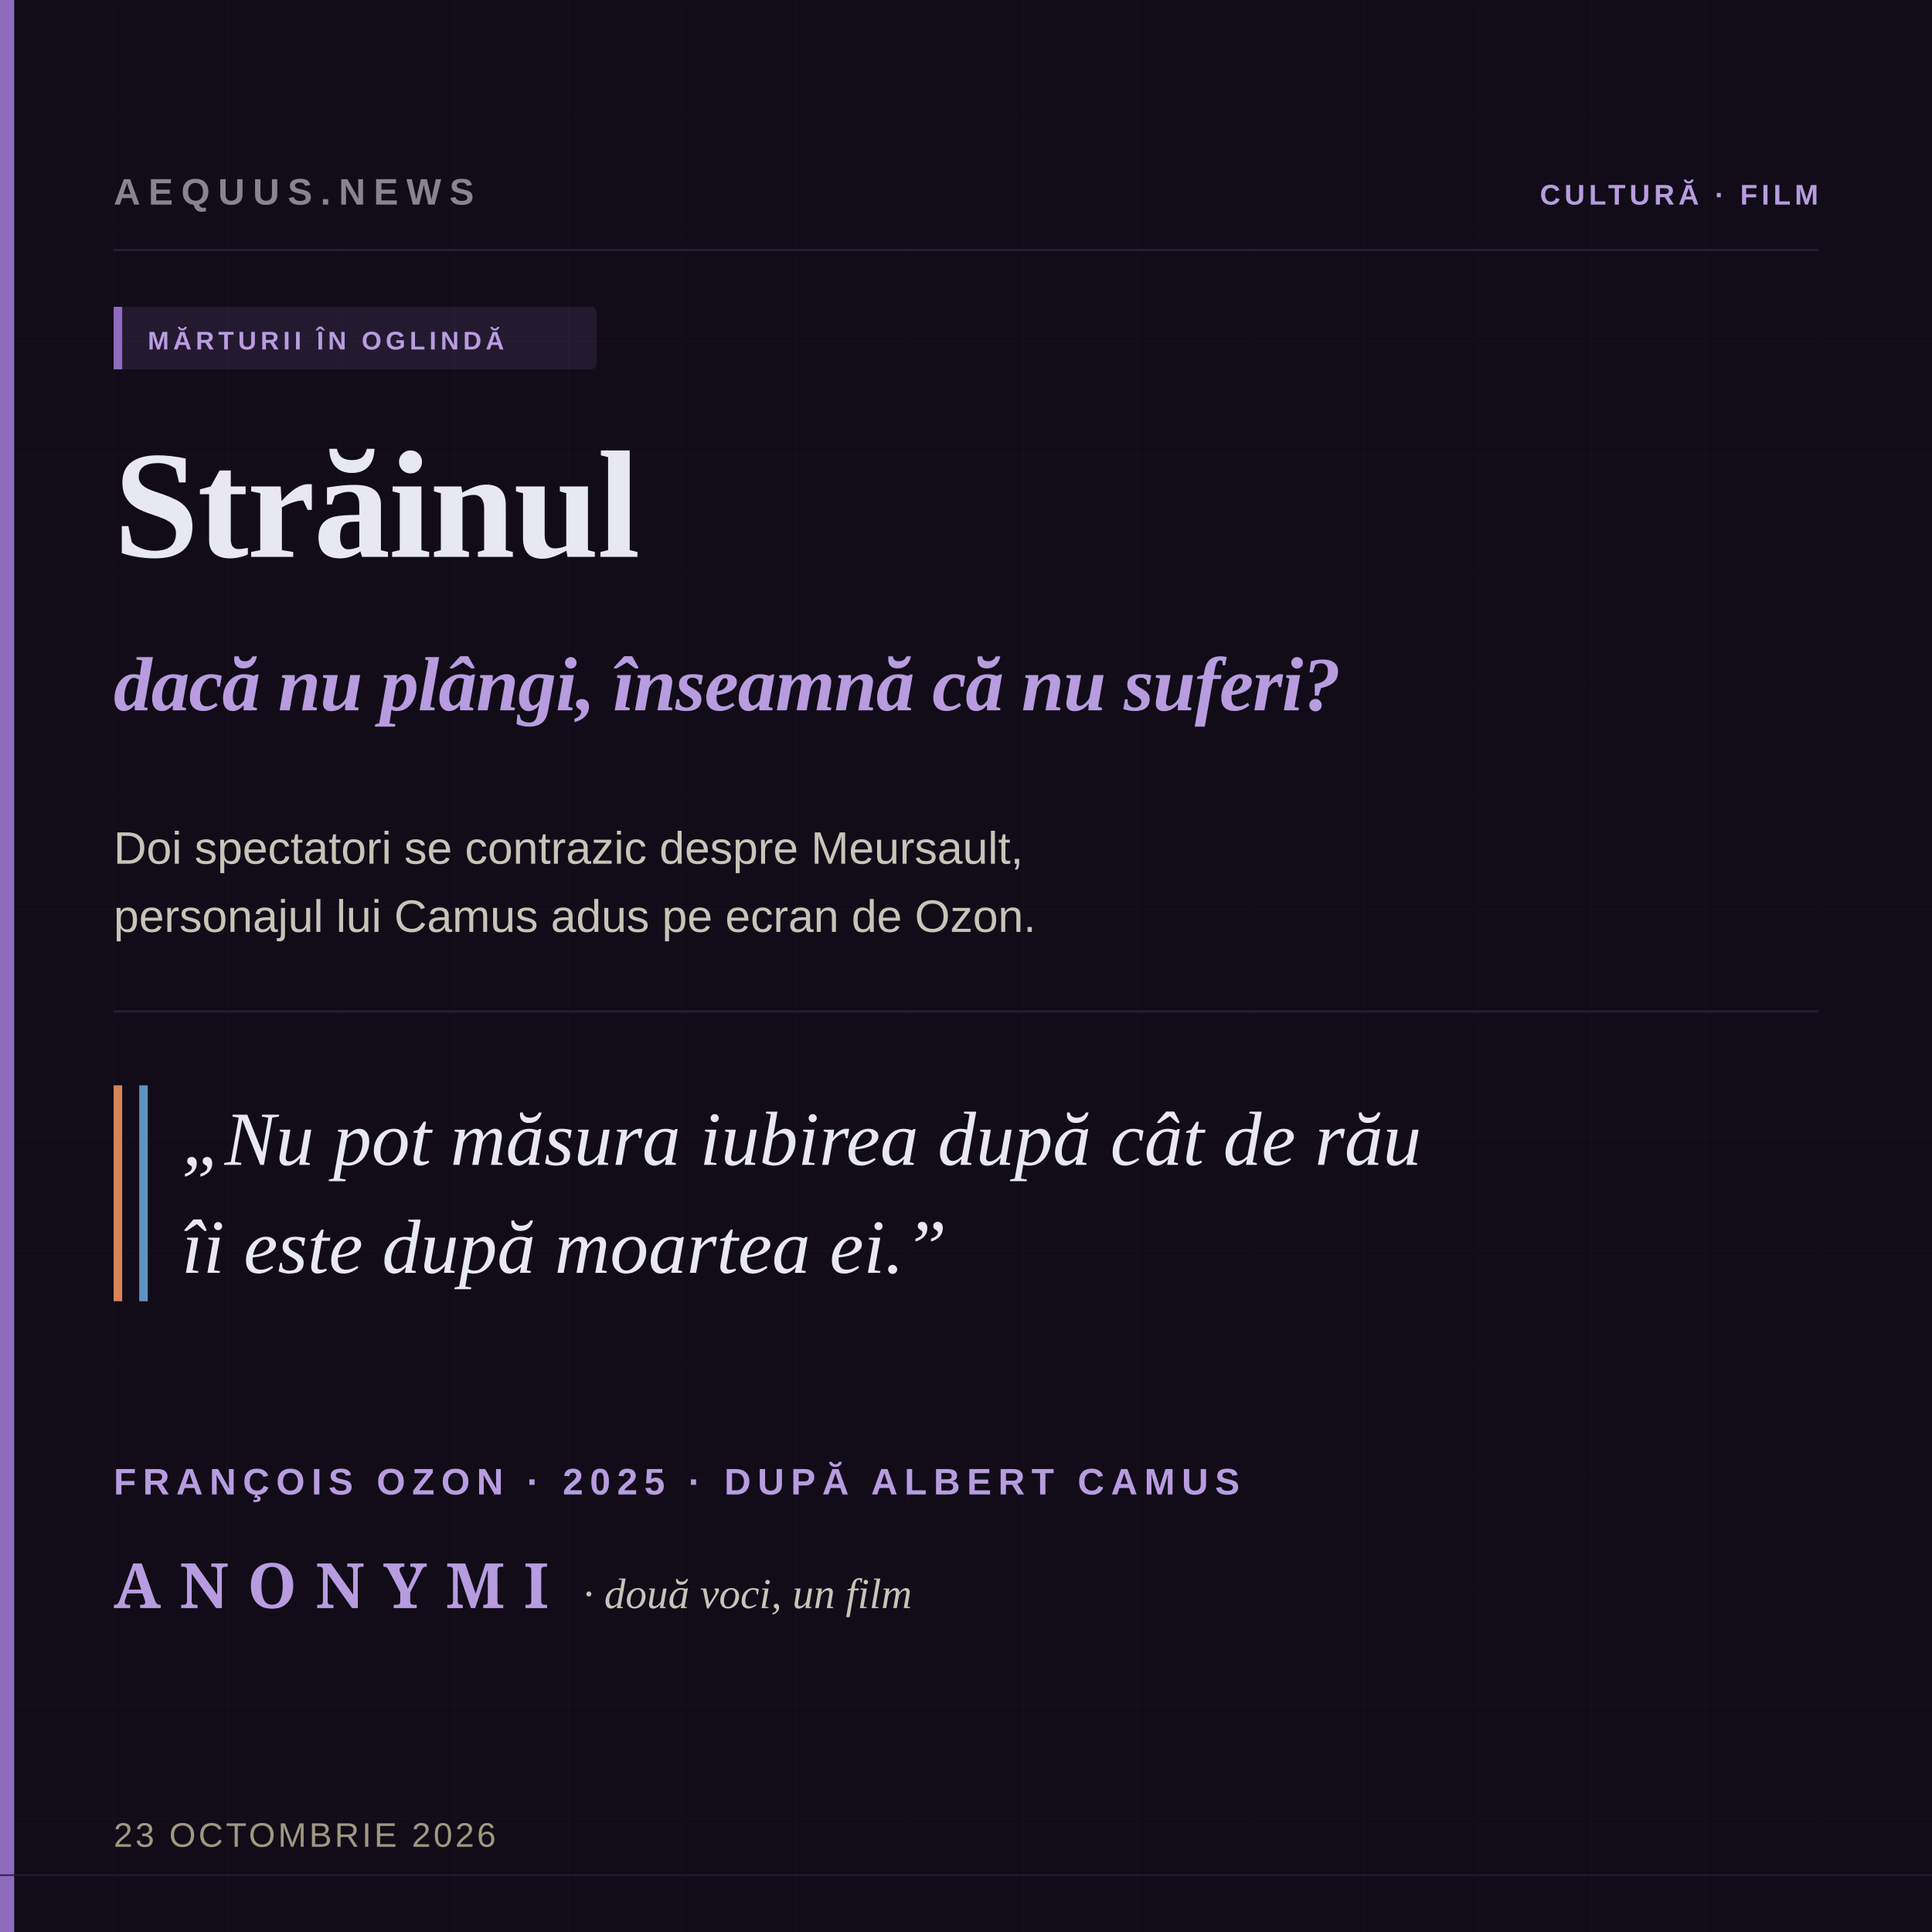
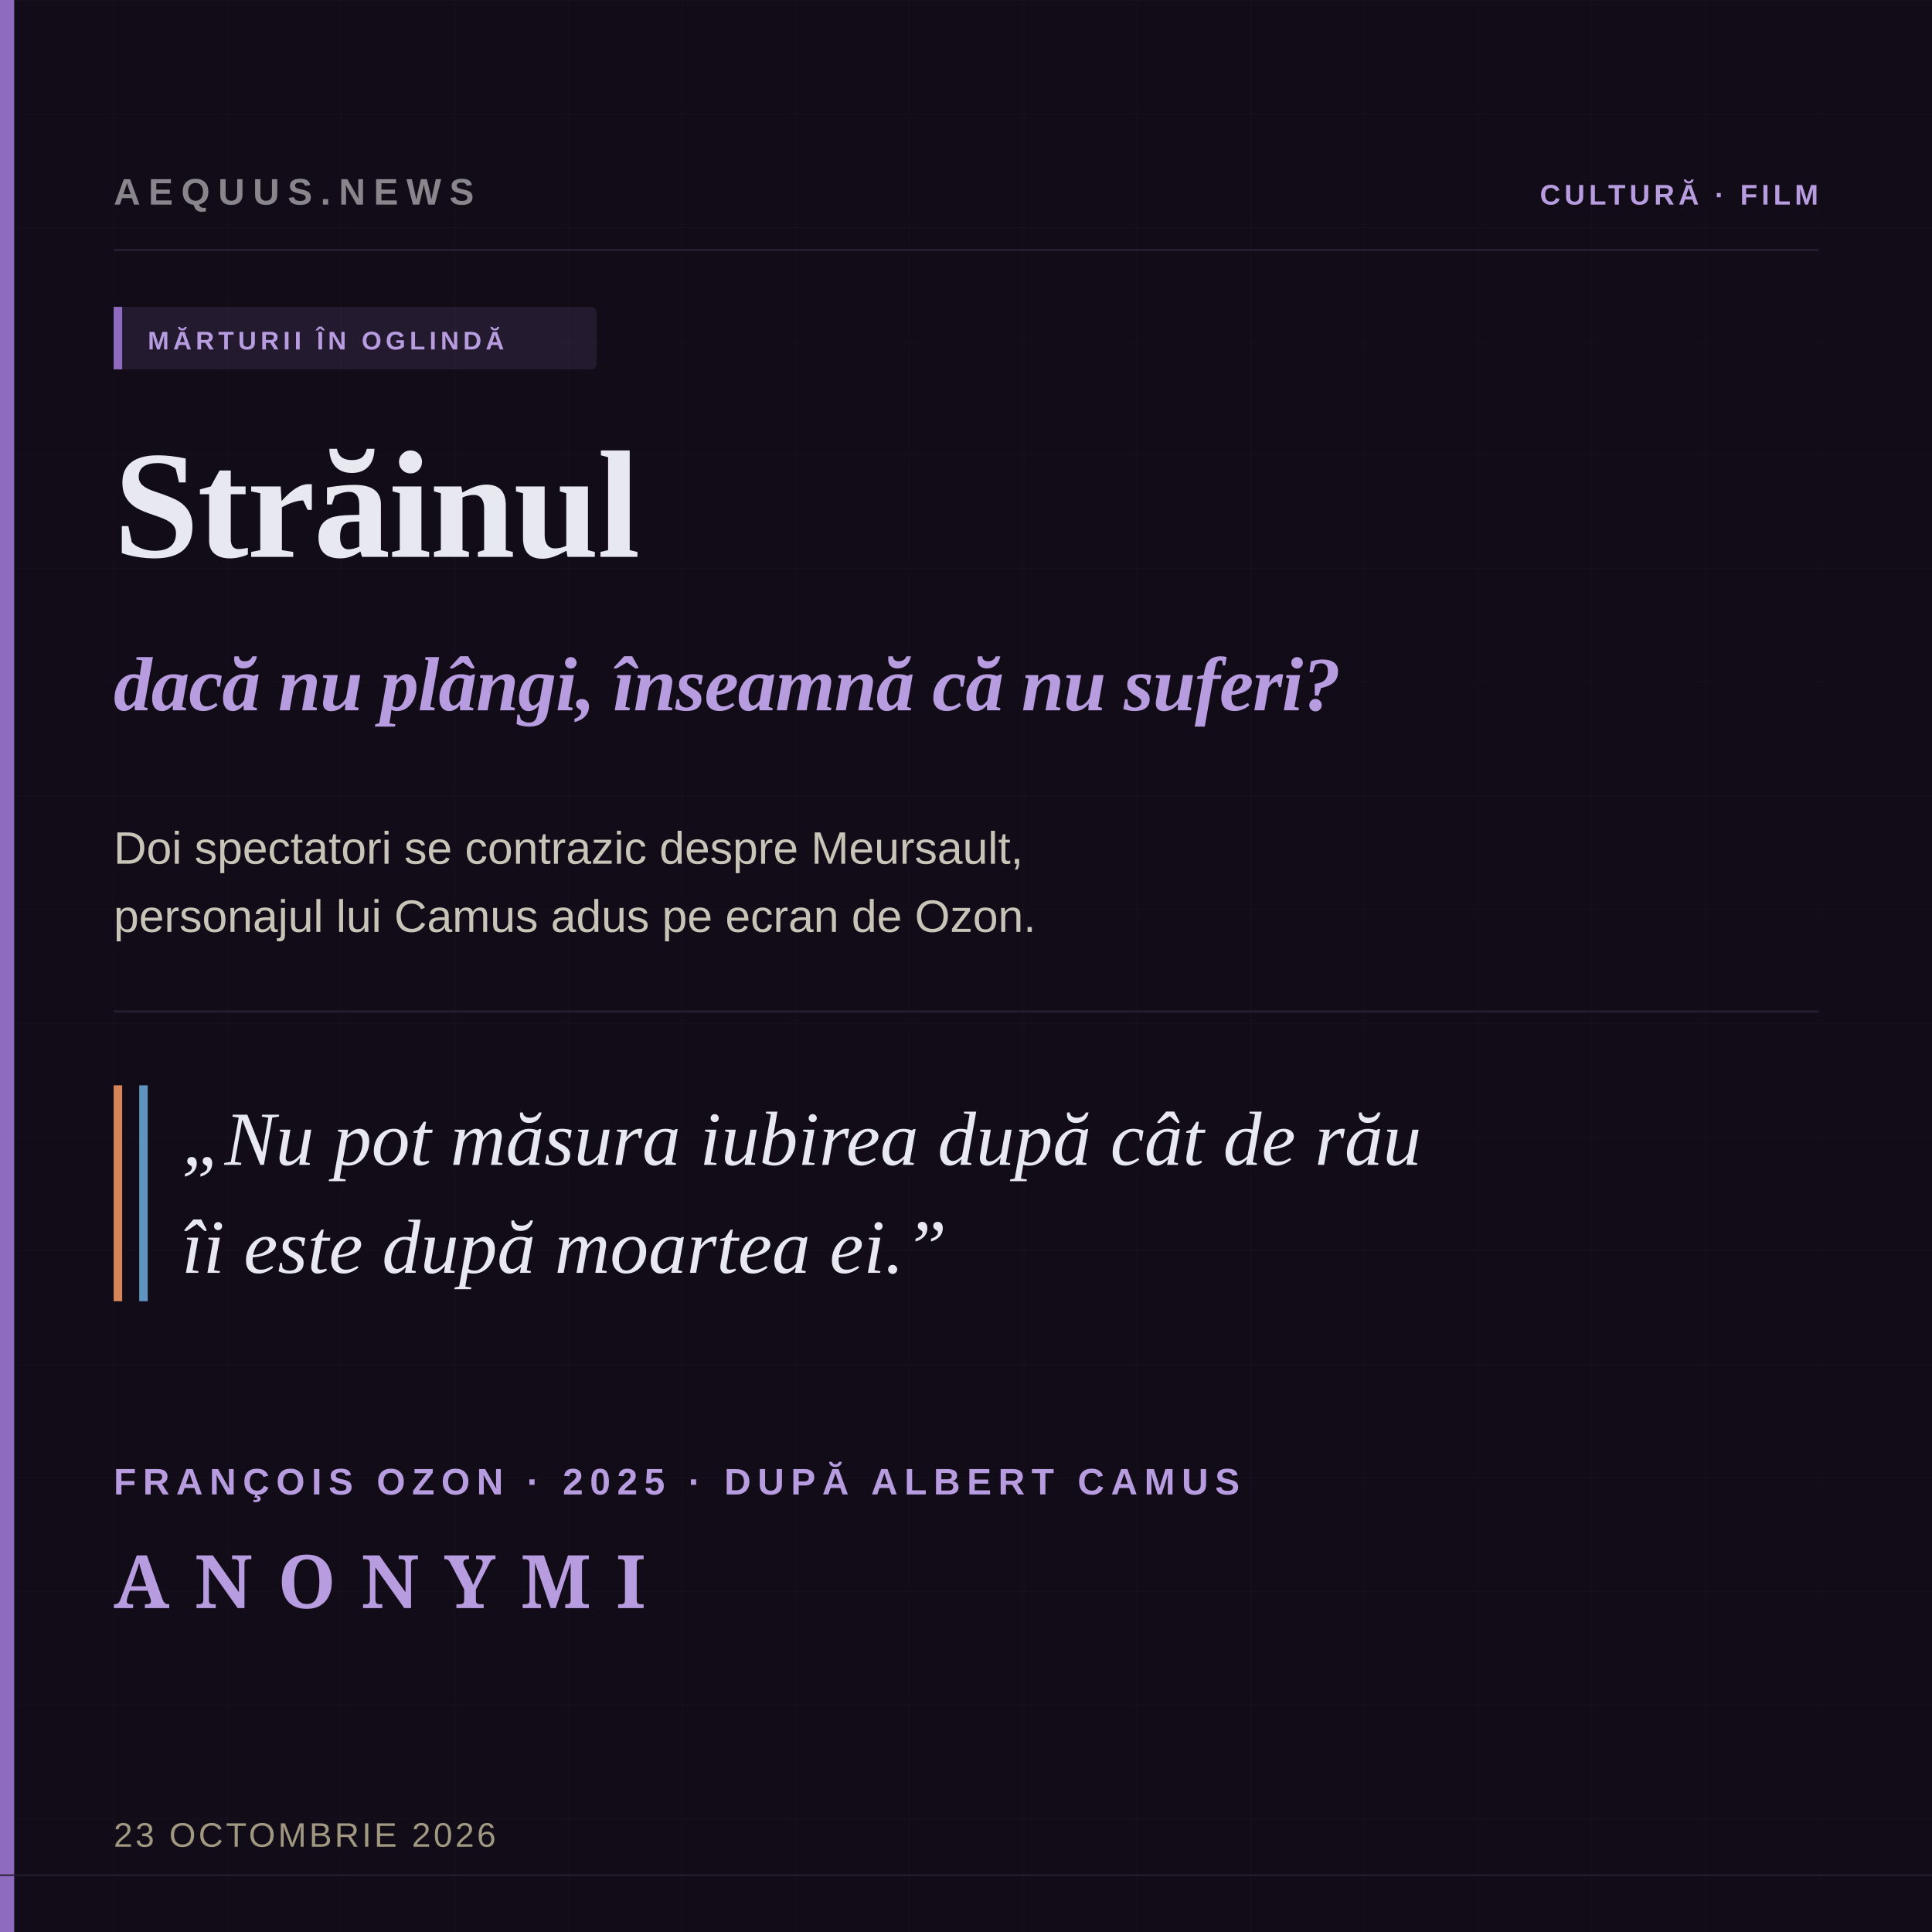
<svg xmlns="http://www.w3.org/2000/svg" viewBox="0 0 680 680" width="680" height="680">
  <rect width="680" height="680" fill="#110c18" />
  <defs>
    <pattern id="grid" width="40" height="40" patternUnits="userSpaceOnUse">
      <path d="M 40 0 L 0 0 0 40" fill="none" stroke="#ffffff" stroke-width="0.15" opacity="0.06" />
    </pattern>
  </defs>
  <rect width="680" height="680" fill="url(#grid)" />
  <rect x="0" y="0" width="5" height="680" fill="#8e6bbf" />
  <text x="40" y="72" font-family="'Helvetica Neue', Arial, sans-serif" font-size="13" font-weight="800" fill="#ffffff" letter-spacing="0.22em" opacity="0.5">AEQUUS.NEWS</text>
  <text x="640" y="72" font-family="'Helvetica Neue', Arial, sans-serif" font-size="10" font-weight="700" fill="#b89ce0" letter-spacing="0.14em" text-anchor="end">CULTURĂ · FILM</text>
  <line x1="40" y1="88" x2="640" y2="88" stroke="#251d30" stroke-width="0.8" />
  <rect x="40" y="108" width="170" height="22" rx="2" fill="rgba(142,107,191,0.15)" />
  <rect x="40" y="108" width="3" height="22" fill="#8e6bbf" />
  <text x="52" y="123" font-family="'Helvetica Neue', Arial, sans-serif" font-size="9" font-weight="700" fill="#b89ce0" letter-spacing="0.16em">MĂRTURII ÎN OGLINDĂ</text>
  <text x="40" y="196" font-family="Georgia, 'Times New Roman', serif" font-size="54" font-weight="700" fill="#e8e8f0" letter-spacing="-0.01em">Străinul</text>
  <text x="40" y="250" font-family="Georgia, 'Times New Roman', serif" font-size="27" font-weight="700" font-style="italic" fill="#b89ce0" letter-spacing="-0.01em">dacă nu plângi, înseamnă că nu suferi?</text>
  <text x="40" y="304" font-family="'Helvetica Neue', Arial, sans-serif" font-size="16" fill="#c8c4b8">Doi spectatori se contrazic despre Meursault,</text>
  <text x="40" y="328" font-family="'Helvetica Neue', Arial, sans-serif" font-size="16" fill="#c8c4b8">personajul lui Camus adus pe ecran de Ozon.</text>
  <line x1="40" y1="356" x2="640" y2="356" stroke="#251d30" stroke-width="0.8" />
  <rect x="40" y="382" width="3" height="76" fill="#d68559" />
  <rect x="49" y="382" width="3" height="76" fill="#5f93c0" />
  <text x="64" y="410" font-family="Georgia, 'Times New Roman', serif" font-size="27" font-style="italic" fill="#e8e8f0">„Nu pot măsura iubirea după cât de rău</text>
  <text x="64" y="448" font-family="Georgia, 'Times New Roman', serif" font-size="27" font-style="italic" fill="#e8e8f0">îi este după moartea ei.”</text>
  <text x="40" y="526" font-family="'Helvetica Neue', Arial, sans-serif" font-size="13" font-weight="700" fill="#b89ce0" letter-spacing="0.18em">FRANÇOIS OZON · 2025 · DUPĂ ALBERT CAMUS</text>
-   <text x="40" y="566" font-family="Cinzel, Georgia, serif" font-size="22" font-weight="600" fill="#b89ce0" letter-spacing="0.3em">ANONYMI<tspan font-family="Georgia, 'Times New Roman', serif" font-size="15" font-weight="normal" font-style="italic" fill="#c8c4b8" letter-spacing="0" dx="12">· două voci, un film</tspan>
-   </text>
+   <text x="40" y="566" font-family="Cinzel, Georgia, serif" font-size="26" font-weight="600" fill="#b89ce0" letter-spacing="0.34em">ANONYMI</text>
  <line x1="0" y1="660" x2="680" y2="660" stroke="#251d30" stroke-width="0.5" />
  <text x="40" y="650" font-family="Arial, sans-serif" font-size="12" fill="#a09880" letter-spacing="0.08em">23 OCTOMBRIE 2026</text>
</svg>
